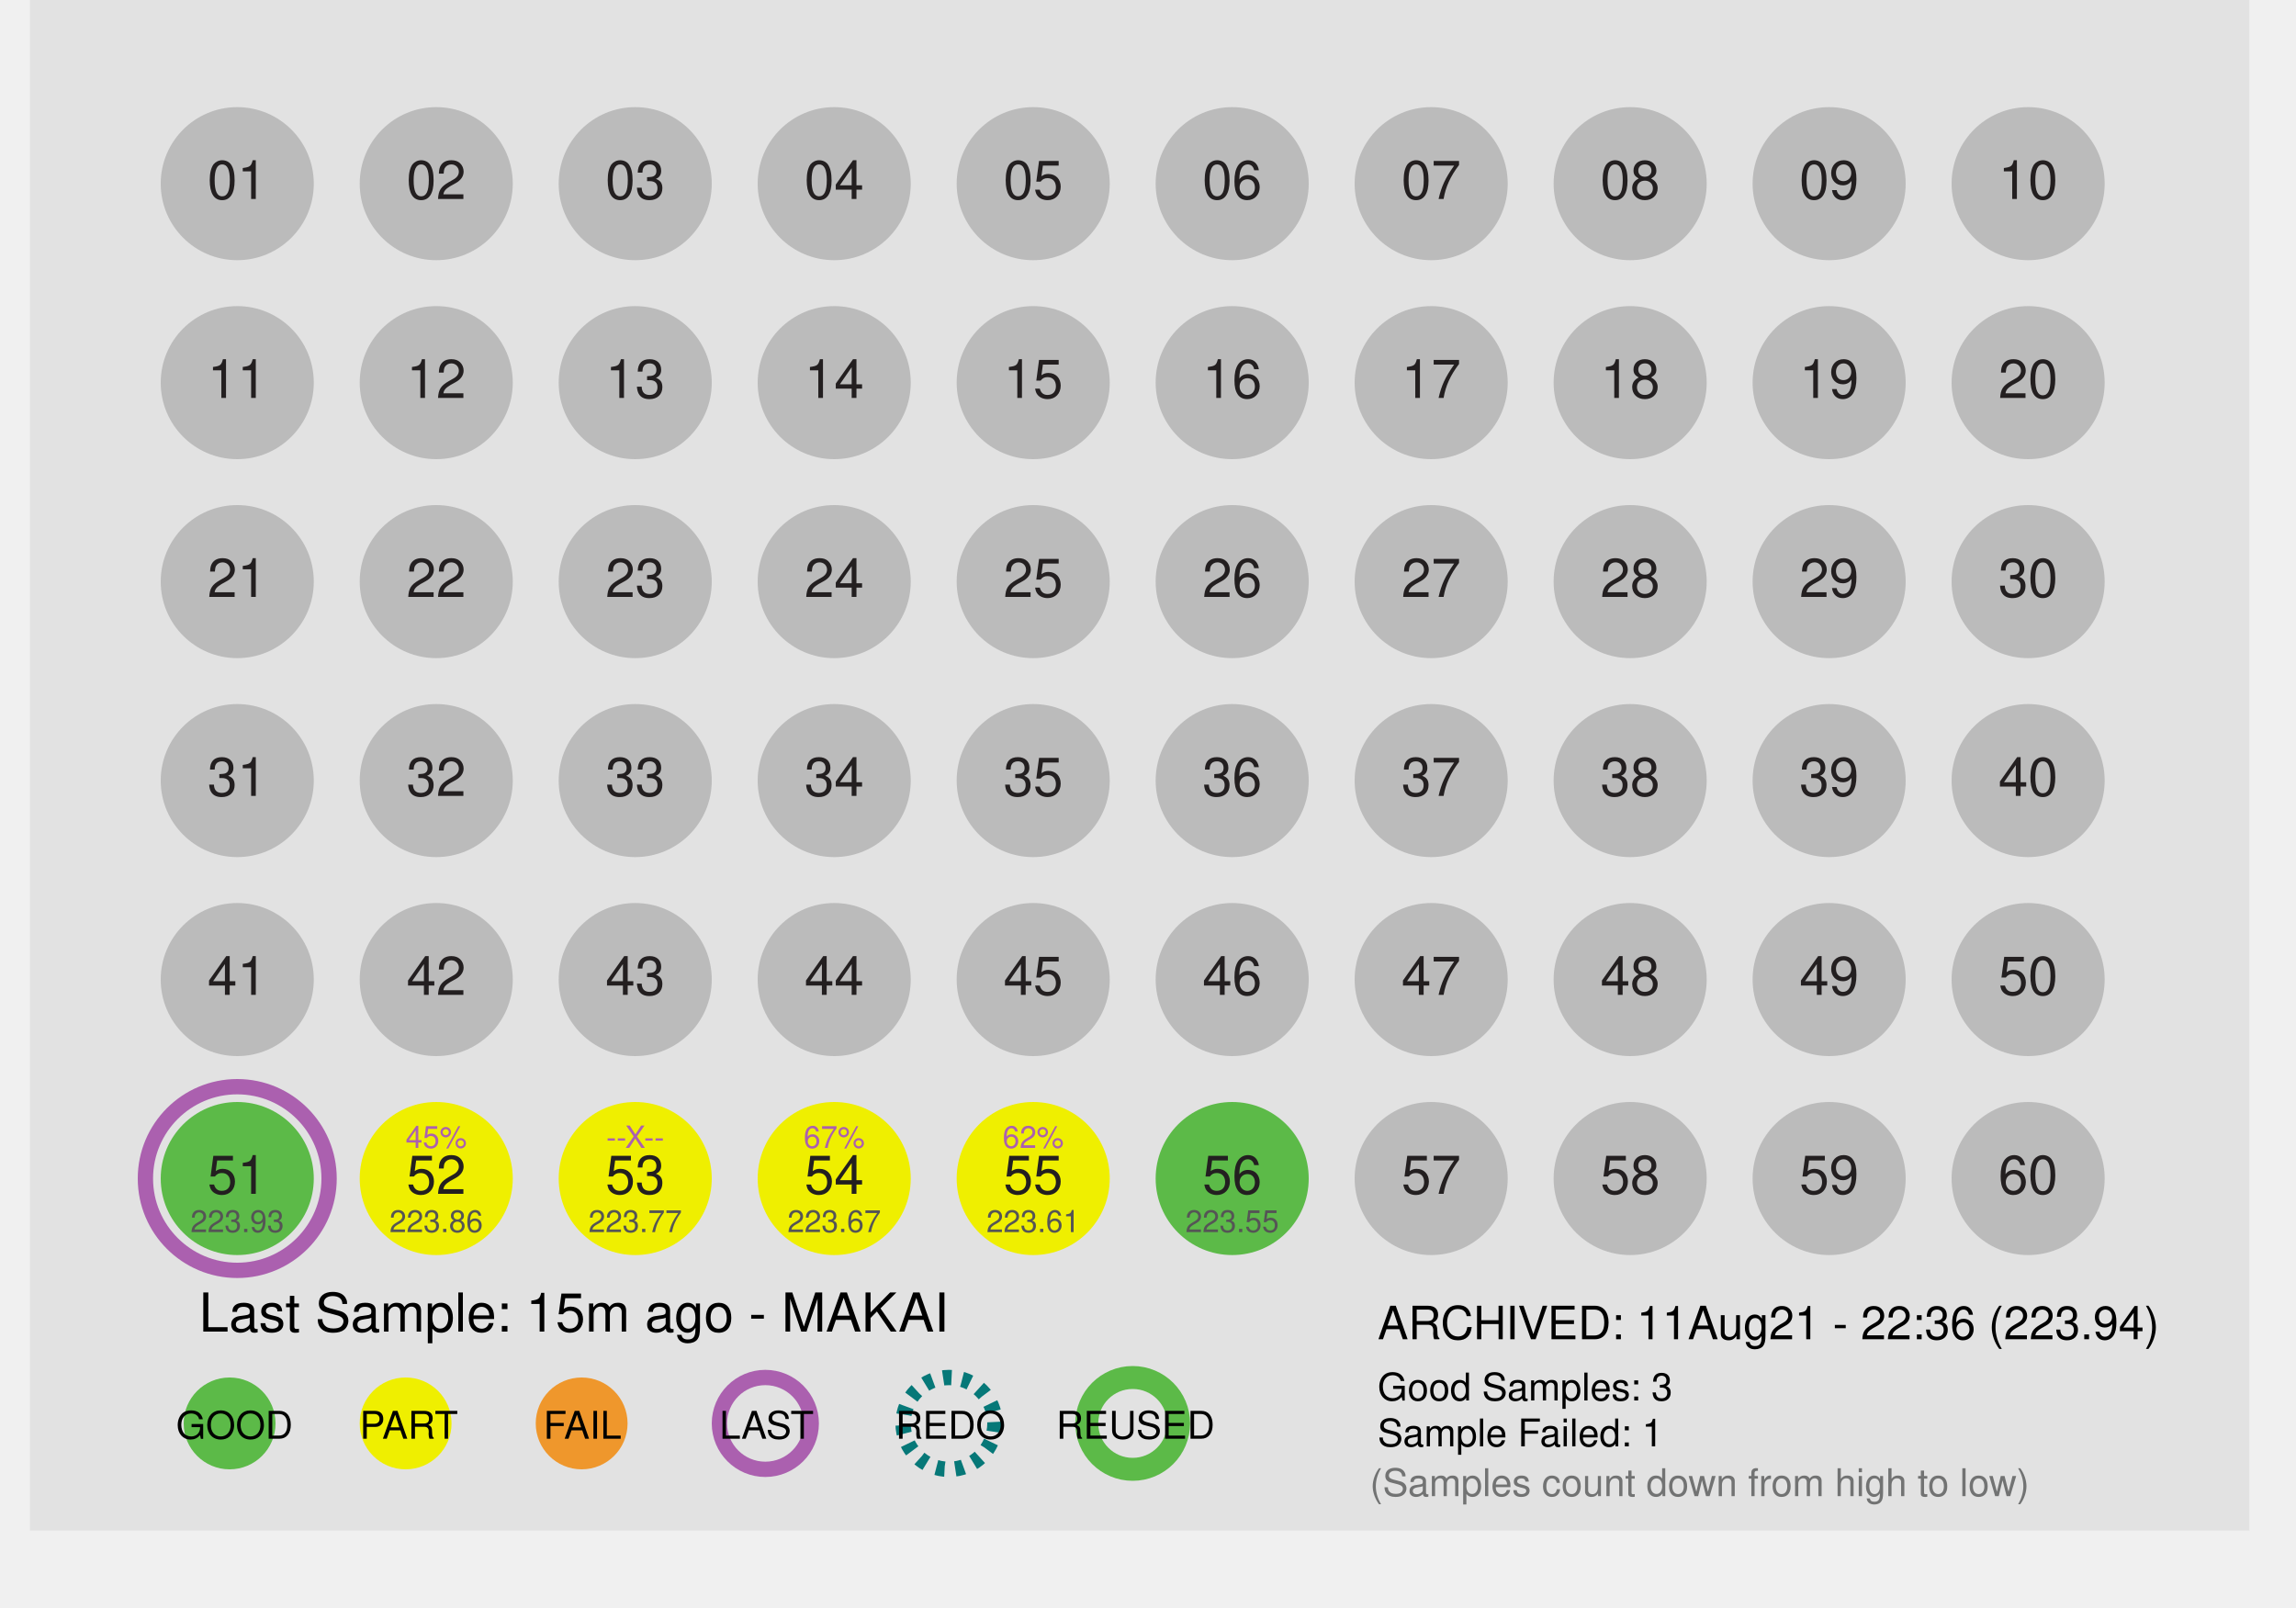
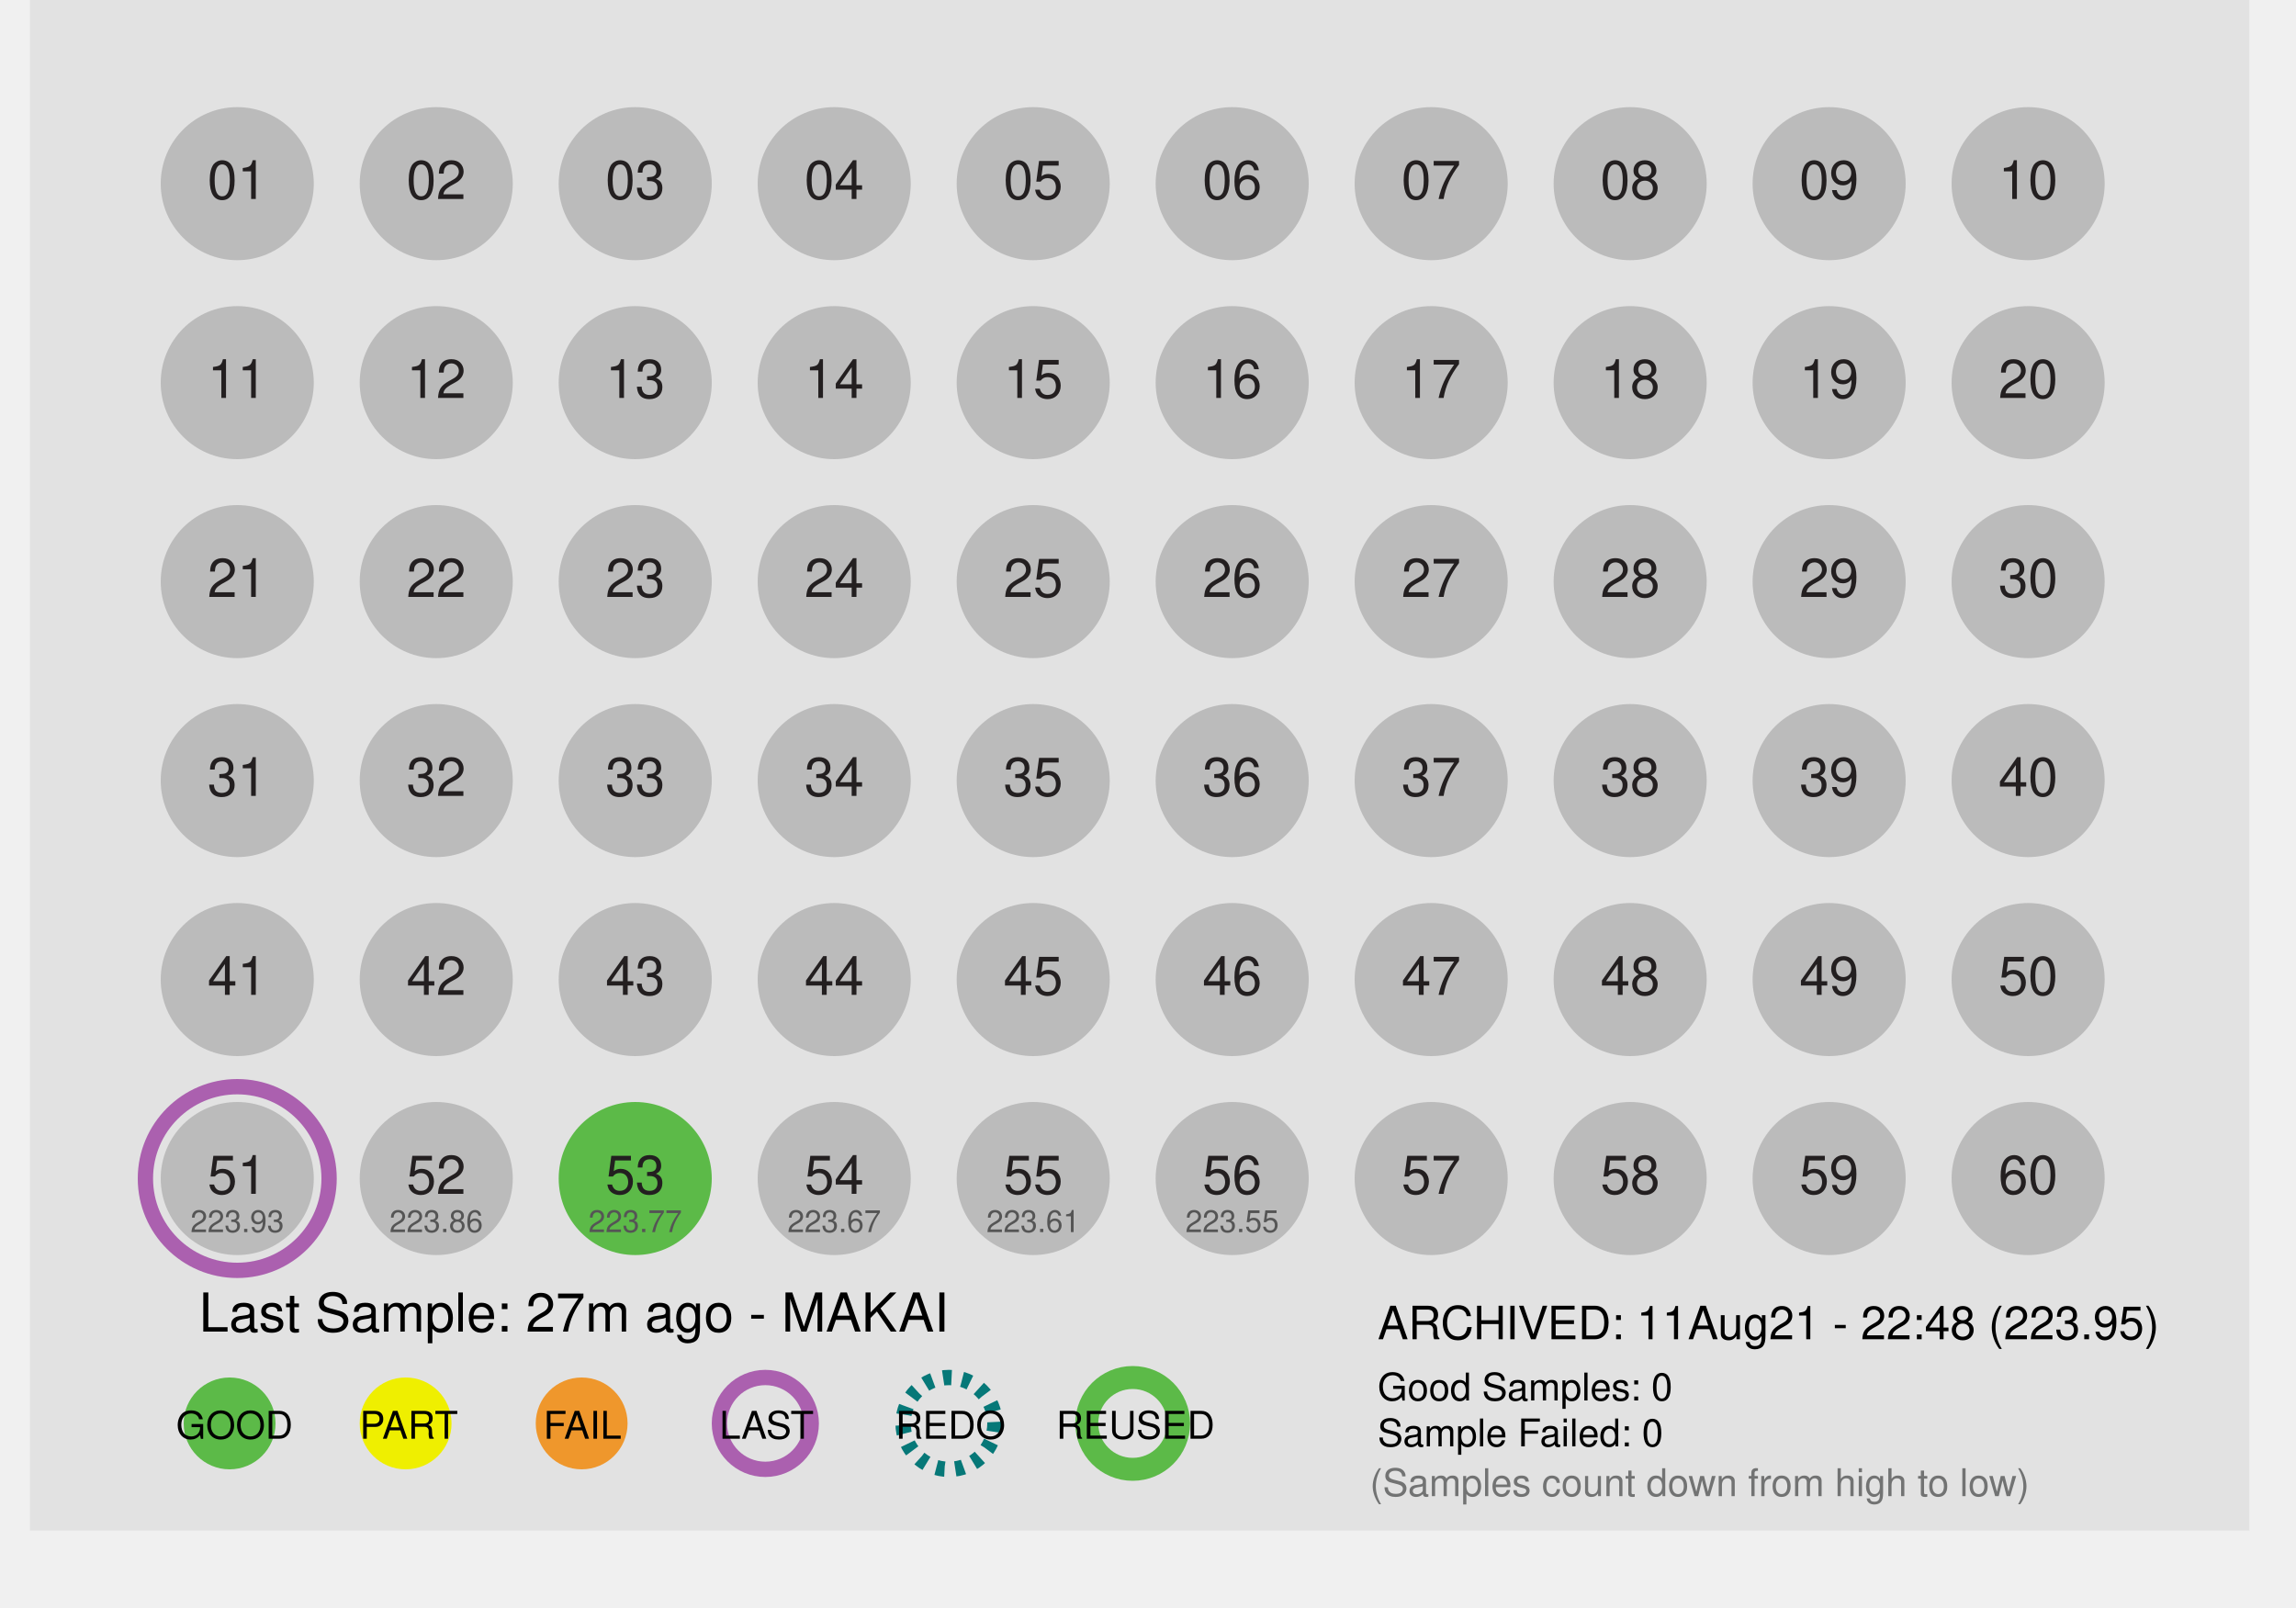
<svg xmlns="http://www.w3.org/2000/svg" id="Layer_1" data-name="Layer 1" x="0px" y="0px" viewBox="0 0 300 210" xml:space="preserve">
  <defs>
    <style>
 .st1 { fill: #dcddde; }
 .st2, .st3 { fill: #fff; }
 .st2 { stroke: #9b509f; }
 .st10, .st2, .st3 { stroke-miterlimit: 10; }
 .st10, .st2 { stroke-width: 2px; }
 .st3 { stroke: #231f20; }
 .st4 { fill: #ef972c; }
 .st5 { fill: #727373; }
 .st6 { fill: #5cba48; }
 .st7, .st8, .st9 { font-size: 7px; }
 .st7, .st8 { fill: #231f20; }
 .te5, .st7, .st9 { font-family: Helvetica; }
 .st8 { font-family: Helvetica-Bold, Helvetica; font-weight: 700; }
 .st9 { fill: #919396; }
 .st10 { fill: none; stroke: #fff; }

 .fill_gray { fill: #bbbbbb; }
 .fill_white { fill: #fff; }
 .stroke_purple { stroke: #ab60af; fill:none; stroke-width: 2px; }
 .stroke_black  { stroke: #000; fill:none; stroke-width: 2px; }
 .stroke_blue  { stroke: #067878; fill:none; stroke-width: 2px; stroke-dasharray:1.1 1.4;}
 .stroke_green  { stroke: #5cba48; fill:none; stroke-width: 3px;}
 .stroke_dash  { stroke-dasharray:1.1 1.4;}
 .stroke_2px { stroke-width: 2px; }
 .stroke_white { fill: none; stroke: #fff; }
 .stroke_none {stroke: none; fill:none};
 .stroke_darkGray { stroke: #231f20; fill: none; stroke-width: 2px;}
 .fill_orange { fill: #ef972c; }
 .fill_yellow { fill: #efef00; }
 .fill_lightgray { fill: #e2e2e2; }
 .thick_orange     { stroke-width:4px; fill:none; stroke: #ef972c; }
 .thick_yellow     { stroke-width:4px; fill:none; stroke: #f7ca0b; }
 .thick_gray       { stroke-width:4px; fill:none; stroke: #bbbbbb; }
 .thick_green      { stroke-width:4px; fill:none; stroke: #5cba48; }
 .fill_green { fill: #5cba48; }
 .font_size4 { font-size: 4px; }
 .font_size5 { font-size: 5px; }
 .font_size6 { font-size: 6px; }
 .font_size7 { font-size: 7px; }
 .font_size9 { font-size: 9px; }
 .fill_red {fill: #e24466; }
 .fill_purple {fill:#ab60af;}
 .fill_darkgray { fill: #555555; }
 .font_helv { font-family: Helvetica; }
 .font_helvBold { font-family: Helvetica-Bold, Helvetica; font-weight: 700; }
 .fill_lightergray { fill: #919396; }
    </style>
  </defs>
  <rect class="fill_lightgray" x="3.91" width="290" height="200" />
  <circle desc="c_big_01" class="stroke_none" cx="31" cy="24" r="12" />
  <circle desc="c_big_02" class="stroke_none" cx="57" cy="24" r="12" />
  <circle desc="c_big_03" class="stroke_none" cx="83" cy="24" r="12" />
  <circle desc="c_big_04" class="stroke_none" cx="109" cy="24" r="12" />
  <circle desc="c_big_05" class="stroke_none" cx="135" cy="24" r="12" />
  <circle desc="c_big_06" class="stroke_none" cx="161" cy="24" r="12" />
  <circle desc="c_big_07" class="stroke_none" cx="187" cy="24" r="12" />
  <circle desc="c_big_08" class="stroke_none" cx="213" cy="24" r="12" />
  <circle desc="c_big_09" class="stroke_none" cx="239" cy="24" r="12" />
  <circle desc="c_big_10" class="stroke_none" cx="265" cy="24" r="12" />
  <circle desc="c_big_11" class="stroke_none" cx="31" cy="50" r="12" />
  <circle desc="c_big_12" class="stroke_none" cx="57" cy="50" r="12" />
  <circle desc="c_big_13" class="stroke_none" cx="83" cy="50" r="12" />
  <circle desc="c_big_14" class="stroke_none" cx="109" cy="50" r="12" />
  <circle desc="c_big_15" class="stroke_none" cx="135" cy="50" r="12" />
  <circle desc="c_big_16" class="stroke_none" cx="161" cy="50" r="12" />
  <circle desc="c_big_17" class="stroke_none" cx="187" cy="50" r="12" />
  <circle desc="c_big_18" class="stroke_none" cx="213" cy="50" r="12" />
  <circle desc="c_big_19" class="stroke_none" cx="239" cy="50" r="12" />
  <circle desc="c_big_20" class="stroke_none" cx="265" cy="50" r="12" />
  <circle desc="c_big_21" class="stroke_none" cx="31" cy="76" r="12" />
  <circle desc="c_big_22" class="stroke_none" cx="57" cy="76" r="12" />
  <circle desc="c_big_23" class="stroke_none" cx="83" cy="76" r="12" />
  <circle desc="c_big_24" class="stroke_none" cx="109" cy="76" r="12" />
  <circle desc="c_big_25" class="stroke_none" cx="135" cy="76" r="12" />
  <circle desc="c_big_26" class="stroke_none" cx="161" cy="76" r="12" />
  <circle desc="c_big_27" class="stroke_none" cx="187" cy="76" r="12" />
  <circle desc="c_big_28" class="stroke_none" cx="213" cy="76" r="12" />
  <circle desc="c_big_29" class="stroke_none" cx="239" cy="76" r="12" />
  <circle desc="c_big_30" class="stroke_none" cx="265" cy="76" r="12" />
  <circle desc="c_big_31" class="stroke_none" cx="31" cy="102" r="12" />
  <circle desc="c_big_32" class="stroke_none" cx="57" cy="102" r="12" />
  <circle desc="c_big_33" class="stroke_none" cx="83" cy="102" r="12" />
  <circle desc="c_big_34" class="stroke_none" cx="109" cy="102" r="12" />
  <circle desc="c_big_35" class="stroke_none" cx="135" cy="102" r="12" />
  <circle desc="c_big_36" class="stroke_none" cx="161" cy="102" r="12" />
  <circle desc="c_big_37" class="stroke_none" cx="187" cy="102" r="12" />
  <circle desc="c_big_38" class="stroke_none" cx="213" cy="102" r="12" />
  <circle desc="c_big_39" class="stroke_none" cx="239" cy="102" r="12" />
  <circle desc="c_big_40" class="stroke_none" cx="265" cy="102" r="12" />
  <circle desc="c_big_41" class="stroke_none" cx="31" cy="128" r="12" />
  <circle desc="c_big_42" class="stroke_none" cx="57" cy="128" r="12" />
  <circle desc="c_big_43" class="stroke_none" cx="83" cy="128" r="12" />
  <circle desc="c_big_44" class="stroke_none" cx="109" cy="128" r="12" />
  <circle desc="c_big_45" class="stroke_none" cx="135" cy="128" r="12" />
  <circle desc="c_big_46" class="stroke_none" cx="161" cy="128" r="12" />
  <circle desc="c_big_47" class="stroke_none" cx="187" cy="128" r="12" />
  <circle desc="c_big_48" class="stroke_none" cx="213" cy="128" r="12" />
  <circle desc="c_big_49" class="stroke_none" cx="239" cy="128" r="12" />
  <circle desc="c_big_50" class="stroke_none" cx="265" cy="128" r="12" />
  <circle desc="c_big_51" class="stroke_purple" cx="31" cy="154" r="12" />
  <circle desc="c_big_52" class="stroke_none" cx="57" cy="154" r="12" />
  <circle desc="c_big_53" class="stroke_none" cx="83" cy="154" r="12" />
  <circle desc="c_big_54" class="stroke_none" cx="109" cy="154" r="12" />
  <circle desc="c_big_55" class="stroke_none" cx="135" cy="154" r="12" />
  <circle desc="c_big_56" class="stroke_none" cx="161" cy="154" r="12" />
  <circle desc="c_big_57" class="stroke_none" cx="187" cy="154" r="12" />
  <circle desc="c_big_58" class="stroke_none" cx="213" cy="154" r="12" />
  <circle desc="c_big_59" class="stroke_none" cx="239" cy="154" r="12" />
  <circle desc="c_big_60" class="stroke_none" cx="265" cy="154" r="12" />
  <circle desc="c_small_01" class="fill_gray" cx="31" cy="24" r="10" />
  <circle desc="c_small_02" class="fill_gray" cx="57" cy="24" r="10" />
  <circle desc="c_small_03" class="fill_gray" cx="83" cy="24" r="10" />
  <circle desc="c_small_04" class="fill_gray" cx="109" cy="24" r="10" />
  <circle desc="c_small_05" class="fill_gray" cx="135" cy="24" r="10" />
  <circle desc="c_small_06" class="fill_gray" cx="161" cy="24" r="10" />
  <circle desc="c_small_07" class="fill_gray" cx="187" cy="24" r="10" />
  <circle desc="c_small_08" class="fill_gray" cx="213" cy="24" r="10" />
  <circle desc="c_small_09" class="fill_gray" cx="239" cy="24" r="10" />
  <circle desc="c_small_10" class="fill_gray" cx="265" cy="24" r="10" />
  <circle desc="c_small_11" class="fill_gray" cx="31" cy="50" r="10" />
  <circle desc="c_small_12" class="fill_gray" cx="57" cy="50" r="10" />
  <circle desc="c_small_13" class="fill_gray" cx="83" cy="50" r="10" />
  <circle desc="c_small_14" class="fill_gray" cx="109" cy="50" r="10" />
  <circle desc="c_small_15" class="fill_gray" cx="135" cy="50" r="10" />
  <circle desc="c_small_16" class="fill_gray" cx="161" cy="50" r="10" />
  <circle desc="c_small_17" class="fill_gray" cx="187" cy="50" r="10" />
  <circle desc="c_small_18" class="fill_gray" cx="213" cy="50" r="10" />
  <circle desc="c_small_19" class="fill_gray" cx="239" cy="50" r="10" />
  <circle desc="c_small_20" class="fill_gray" cx="265" cy="50" r="10" />
  <circle desc="c_small_21" class="fill_gray" cx="31" cy="76" r="10" />
  <circle desc="c_small_22" class="fill_gray" cx="57" cy="76" r="10" />
  <circle desc="c_small_23" class="fill_gray" cx="83" cy="76" r="10" />
  <circle desc="c_small_24" class="fill_gray" cx="109" cy="76" r="10" />
  <circle desc="c_small_25" class="fill_gray" cx="135" cy="76" r="10" />
  <circle desc="c_small_26" class="fill_gray" cx="161" cy="76" r="10" />
  <circle desc="c_small_27" class="fill_gray" cx="187" cy="76" r="10" />
  <circle desc="c_small_28" class="fill_gray" cx="213" cy="76" r="10" />
  <circle desc="c_small_29" class="fill_gray" cx="239" cy="76" r="10" />
  <circle desc="c_small_30" class="fill_gray" cx="265" cy="76" r="10" />
  <circle desc="c_small_31" class="fill_gray" cx="31" cy="102" r="10" />
  <circle desc="c_small_32" class="fill_gray" cx="57" cy="102" r="10" />
  <circle desc="c_small_33" class="fill_gray" cx="83" cy="102" r="10" />
  <circle desc="c_small_34" class="fill_gray" cx="109" cy="102" r="10" />
  <circle desc="c_small_35" class="fill_gray" cx="135" cy="102" r="10" />
  <circle desc="c_small_36" class="fill_gray" cx="161" cy="102" r="10" />
  <circle desc="c_small_37" class="fill_gray" cx="187" cy="102" r="10" />
  <circle desc="c_small_38" class="fill_gray" cx="213" cy="102" r="10" />
  <circle desc="c_small_39" class="fill_gray" cx="239" cy="102" r="10" />
  <circle desc="c_small_40" class="fill_gray" cx="265" cy="102" r="10" />
  <circle desc="c_small_41" class="fill_gray" cx="31" cy="128" r="10" />
  <circle desc="c_small_42" class="fill_gray" cx="57" cy="128" r="10" />
  <circle desc="c_small_43" class="fill_gray" cx="83" cy="128" r="10" />
  <circle desc="c_small_44" class="fill_gray" cx="109" cy="128" r="10" />
  <circle desc="c_small_45" class="fill_gray" cx="135" cy="128" r="10" />
  <circle desc="c_small_46" class="fill_gray" cx="161" cy="128" r="10" />
  <circle desc="c_small_47" class="fill_gray" cx="187" cy="128" r="10" />
  <circle desc="c_small_48" class="fill_gray" cx="213" cy="128" r="10" />
  <circle desc="c_small_49" class="fill_gray" cx="239" cy="128" r="10" />
  <circle desc="c_small_50" class="fill_gray" cx="265" cy="128" r="10" />
-   <circle desc="c_small_51" class="fill_green" cx="31" cy="154" r="10" />
-   <circle desc="c_small_52" class="fill_yellow" cx="57" cy="154" r="10" />
-   <circle desc="c_small_53" class="fill_yellow" cx="83" cy="154" r="10" />
-   <circle desc="c_small_54" class="fill_yellow" cx="109" cy="154" r="10" />
-   <circle desc="c_small_55" class="fill_yellow" cx="135" cy="154" r="10" />
-   <circle desc="c_small_56" class="fill_green" cx="161" cy="154" r="10" />
+   <circle desc="c_small_51" class="fill_gray" cx="31" cy="154" r="10" />
+   <circle desc="c_small_52" class="fill_gray" cx="57" cy="154" r="10" />
+   <circle desc="c_small_53" class="fill_green" cx="83" cy="154" r="10" />
+   <circle desc="c_small_54" class="fill_gray" cx="109" cy="154" r="10" />
+   <circle desc="c_small_55" class="fill_gray" cx="135" cy="154" r="10" />
+   <circle desc="c_small_56" class="fill_gray" cx="161" cy="154" r="10" />
  <circle desc="c_small_57" class="fill_gray" cx="187" cy="154" r="10" />
  <circle desc="c_small_58" class="fill_gray" cx="213" cy="154" r="10" />
  <circle desc="c_small_59" class="fill_gray" cx="239" cy="154" r="10" />
  <circle desc="c_small_60" class="fill_gray" cx="265" cy="154" r="10" />
  <text desc="t_label_01" class="st7" text-anchor="middle" transform="translate(31 26)">01</text>
  <text desc="t_label_02" class="st7" text-anchor="middle" transform="translate(57 26)">02</text>
  <text desc="t_label_03" class="st7" text-anchor="middle" transform="translate(83 26)">03</text>
  <text desc="t_label_04" class="st7" text-anchor="middle" transform="translate(109 26)">04</text>
  <text desc="t_label_05" class="st7" text-anchor="middle" transform="translate(135 26)">05</text>
  <text desc="t_label_06" class="st7" text-anchor="middle" transform="translate(161 26)">06</text>
  <text desc="t_label_07" class="st7" text-anchor="middle" transform="translate(187 26)">07</text>
  <text desc="t_label_08" class="st7" text-anchor="middle" transform="translate(213 26)">08</text>
  <text desc="t_label_09" class="st7" text-anchor="middle" transform="translate(239 26)">09</text>
  <text desc="t_label_10" class="st7" text-anchor="middle" transform="translate(265 26)">10</text>
  <text desc="t_label_11" class="st7" text-anchor="middle" transform="translate(31 52)">11</text>
  <text desc="t_label_12" class="st7" text-anchor="middle" transform="translate(57 52)">12</text>
  <text desc="t_label_13" class="st7" text-anchor="middle" transform="translate(83 52)">13</text>
  <text desc="t_label_14" class="st7" text-anchor="middle" transform="translate(109 52)">14</text>
  <text desc="t_label_15" class="st7" text-anchor="middle" transform="translate(135 52)">15</text>
  <text desc="t_label_16" class="st7" text-anchor="middle" transform="translate(161 52)">16</text>
  <text desc="t_label_17" class="st7" text-anchor="middle" transform="translate(187 52)">17</text>
  <text desc="t_label_18" class="st7" text-anchor="middle" transform="translate(213 52)">18</text>
  <text desc="t_label_19" class="st7" text-anchor="middle" transform="translate(239 52)">19</text>
  <text desc="t_label_20" class="st7" text-anchor="middle" transform="translate(265 52)">20</text>
  <text desc="t_label_21" class="st7" text-anchor="middle" transform="translate(31 78)">21</text>
  <text desc="t_label_22" class="st7" text-anchor="middle" transform="translate(57 78)">22</text>
  <text desc="t_label_23" class="st7" text-anchor="middle" transform="translate(83 78)">23</text>
  <text desc="t_label_24" class="st7" text-anchor="middle" transform="translate(109 78)">24</text>
  <text desc="t_label_25" class="st7" text-anchor="middle" transform="translate(135 78)">25</text>
  <text desc="t_label_26" class="st7" text-anchor="middle" transform="translate(161 78)">26</text>
  <text desc="t_label_27" class="st7" text-anchor="middle" transform="translate(187 78)">27</text>
  <text desc="t_label_28" class="st7" text-anchor="middle" transform="translate(213 78)">28</text>
  <text desc="t_label_29" class="st7" text-anchor="middle" transform="translate(239 78)">29</text>
  <text desc="t_label_30" class="st7" text-anchor="middle" transform="translate(265 78)">30</text>
  <text desc="t_label_31" class="st7" text-anchor="middle" transform="translate(31 104)">31</text>
  <text desc="t_label_32" class="st7" text-anchor="middle" transform="translate(57 104)">32</text>
  <text desc="t_label_33" class="st7" text-anchor="middle" transform="translate(83 104)">33</text>
  <text desc="t_label_34" class="st7" text-anchor="middle" transform="translate(109 104)">34</text>
  <text desc="t_label_35" class="st7" text-anchor="middle" transform="translate(135 104)">35</text>
  <text desc="t_label_36" class="st7" text-anchor="middle" transform="translate(161 104)">36</text>
  <text desc="t_label_37" class="st7" text-anchor="middle" transform="translate(187 104)">37</text>
  <text desc="t_label_38" class="st7" text-anchor="middle" transform="translate(213 104)">38</text>
  <text desc="t_label_39" class="st7" text-anchor="middle" transform="translate(239 104)">39</text>
  <text desc="t_label_40" class="st7" text-anchor="middle" transform="translate(265 104)">40</text>
  <text desc="t_label_41" class="st7" text-anchor="middle" transform="translate(31 130)">41</text>
  <text desc="t_label_42" class="st7" text-anchor="middle" transform="translate(57 130)">42</text>
  <text desc="t_label_43" class="st7" text-anchor="middle" transform="translate(83 130)">43</text>
  <text desc="t_label_44" class="st7" text-anchor="middle" transform="translate(109 130)">44</text>
  <text desc="t_label_45" class="st7" text-anchor="middle" transform="translate(135 130)">45</text>
  <text desc="t_label_46" class="st7" text-anchor="middle" transform="translate(161 130)">46</text>
  <text desc="t_label_47" class="st7" text-anchor="middle" transform="translate(187 130)">47</text>
  <text desc="t_label_48" class="st7" text-anchor="middle" transform="translate(213 130)">48</text>
  <text desc="t_label_49" class="st7" text-anchor="middle" transform="translate(239 130)">49</text>
  <text desc="t_label_50" class="st7" text-anchor="middle" transform="translate(265 130)">50</text>
  <text desc="t_label_51" class="st7" text-anchor="middle" transform="translate(31 156)">51</text>
  <text desc="t_label_52" class="st7" text-anchor="middle" transform="translate(57 156)">52</text>
  <text desc="t_label_53" class="st7" text-anchor="middle" transform="translate(83 156)">53</text>
  <text desc="t_label_54" class="st7" text-anchor="middle" transform="translate(109 156)">54</text>
  <text desc="t_label_55" class="st7" text-anchor="middle" transform="translate(135 156)">55</text>
  <text desc="t_label_56" class="st7" text-anchor="middle" transform="translate(161 156)">56</text>
  <text desc="t_label_57" class="st7" text-anchor="middle" transform="translate(187 156)">57</text>
  <text desc="t_label_58" class="st7" text-anchor="middle" transform="translate(213 156)">58</text>
  <text desc="t_label_59" class="st7" text-anchor="middle" transform="translate(239 156)">59</text>
  <text desc="t_label_60" class="st7" text-anchor="middle" transform="translate(265 156)">60</text>
  <text desc="pct_label_01" text-anchor="middle" class="te5 font_size4 fill_purple" transform="translate(31 20)" />
  <text desc="pct_label_02" text-anchor="middle" class="te5 font_size4 fill_purple" transform="translate(57 20)" />
  <text desc="pct_label_03" text-anchor="middle" class="te5 font_size4 fill_purple" transform="translate(83 20)" />
  <text desc="pct_label_04" text-anchor="middle" class="te5 font_size4 fill_purple" transform="translate(109 20)" />
  <text desc="pct_label_05" text-anchor="middle" class="te5 font_size4 fill_purple" transform="translate(135 20)" />
  <text desc="pct_label_06" text-anchor="middle" class="te5 font_size4 fill_purple" transform="translate(161 20)" />
  <text desc="pct_label_07" text-anchor="middle" class="te5 font_size4 fill_purple" transform="translate(187 20)" />
  <text desc="pct_label_08" text-anchor="middle" class="te5 font_size4 fill_purple" transform="translate(213 20)" />
  <text desc="pct_label_09" text-anchor="middle" class="te5 font_size4 fill_purple" transform="translate(239 20)" />
  <text desc="pct_label_10" text-anchor="middle" class="te5 font_size4 fill_purple" transform="translate(265 20)" />
  <text desc="pct_label_11" text-anchor="middle" class="te5 font_size4 fill_purple" transform="translate(31 46)" />
  <text desc="pct_label_12" text-anchor="middle" class="te5 font_size4 fill_purple" transform="translate(57 46)" />
  <text desc="pct_label_13" text-anchor="middle" class="te5 font_size4 fill_purple" transform="translate(83 46)" />
  <text desc="pct_label_14" text-anchor="middle" class="te5 font_size4 fill_purple" transform="translate(109 46)" />
  <text desc="pct_label_15" text-anchor="middle" class="te5 font_size4 fill_purple" transform="translate(135 46)" />
  <text desc="pct_label_16" text-anchor="middle" class="te5 font_size4 fill_purple" transform="translate(161 46)" />
  <text desc="pct_label_17" text-anchor="middle" class="te5 font_size4 fill_purple" transform="translate(187 46)" />
  <text desc="pct_label_18" text-anchor="middle" class="te5 font_size4 fill_purple" transform="translate(213 46)" />
  <text desc="pct_label_19" text-anchor="middle" class="te5 font_size4 fill_purple" transform="translate(239 46)" />
  <text desc="pct_label_20" text-anchor="middle" class="te5 font_size4 fill_purple" transform="translate(265 46)" />
  <text desc="pct_label_21" text-anchor="middle" class="te5 font_size4 fill_purple" transform="translate(31 72)" />
  <text desc="pct_label_22" text-anchor="middle" class="te5 font_size4 fill_purple" transform="translate(57 72)" />
  <text desc="pct_label_23" text-anchor="middle" class="te5 font_size4 fill_purple" transform="translate(83 72)" />
  <text desc="pct_label_24" text-anchor="middle" class="te5 font_size4 fill_purple" transform="translate(109 72)" />
  <text desc="pct_label_25" text-anchor="middle" class="te5 font_size4 fill_purple" transform="translate(135 72)" />
  <text desc="pct_label_26" text-anchor="middle" class="te5 font_size4 fill_purple" transform="translate(161 72)" />
  <text desc="pct_label_27" text-anchor="middle" class="te5 font_size4 fill_purple" transform="translate(187 72)" />
  <text desc="pct_label_28" text-anchor="middle" class="te5 font_size4 fill_purple" transform="translate(213 72)" />
  <text desc="pct_label_29" text-anchor="middle" class="te5 font_size4 fill_purple" transform="translate(239 72)" />
  <text desc="pct_label_30" text-anchor="middle" class="te5 font_size4 fill_purple" transform="translate(265 72)" />
  <text desc="pct_label_31" text-anchor="middle" class="te5 font_size4 fill_purple" transform="translate(31 98)" />
  <text desc="pct_label_32" text-anchor="middle" class="te5 font_size4 fill_purple" transform="translate(57 98)" />
  <text desc="pct_label_33" text-anchor="middle" class="te5 font_size4 fill_purple" transform="translate(83 98)" />
  <text desc="pct_label_34" text-anchor="middle" class="te5 font_size4 fill_purple" transform="translate(109 98)" />
  <text desc="pct_label_35" text-anchor="middle" class="te5 font_size4 fill_purple" transform="translate(135 98)" />
  <text desc="pct_label_36" text-anchor="middle" class="te5 font_size4 fill_purple" transform="translate(161 98)" />
  <text desc="pct_label_37" text-anchor="middle" class="te5 font_size4 fill_purple" transform="translate(187 98)" />
  <text desc="pct_label_38" text-anchor="middle" class="te5 font_size4 fill_purple" transform="translate(213 98)" />
  <text desc="pct_label_39" text-anchor="middle" class="te5 font_size4 fill_purple" transform="translate(239 98)" />
  <text desc="pct_label_40" text-anchor="middle" class="te5 font_size4 fill_purple" transform="translate(265 98)" />
  <text desc="pct_label_41" text-anchor="middle" class="te5 font_size4 fill_purple" transform="translate(31 124)" />
  <text desc="pct_label_42" text-anchor="middle" class="te5 font_size4 fill_purple" transform="translate(57 124)" />
  <text desc="pct_label_43" text-anchor="middle" class="te5 font_size4 fill_purple" transform="translate(83 124)" />
  <text desc="pct_label_44" text-anchor="middle" class="te5 font_size4 fill_purple" transform="translate(109 124)" />
  <text desc="pct_label_45" text-anchor="middle" class="te5 font_size4 fill_purple" transform="translate(135 124)" />
  <text desc="pct_label_46" text-anchor="middle" class="te5 font_size4 fill_purple" transform="translate(161 124)" />
  <text desc="pct_label_47" text-anchor="middle" class="te5 font_size4 fill_purple" transform="translate(187 124)" />
  <text desc="pct_label_48" text-anchor="middle" class="te5 font_size4 fill_purple" transform="translate(213 124)" />
  <text desc="pct_label_49" text-anchor="middle" class="te5 font_size4 fill_purple" transform="translate(239 124)" />
  <text desc="pct_label_50" text-anchor="middle" class="te5 font_size4 fill_purple" transform="translate(265 124)" />
  <text desc="pct_label_51" text-anchor="middle" class="te5 font_size4 fill_purple" transform="translate(31 150)" />
-   <text desc="pct_label_52" text-anchor="middle" class="te5 font_size4 fill_purple" transform="translate(57 150)">45%</text>
-   <text desc="pct_label_53" text-anchor="middle" class="te5 font_size4 fill_purple" transform="translate(83 150)">--X--</text>
-   <text desc="pct_label_54" text-anchor="middle" class="te5 font_size4 fill_purple" transform="translate(109 150)">67%</text>
-   <text desc="pct_label_55" text-anchor="middle" class="te5 font_size4 fill_purple" transform="translate(135 150)">62%</text>
+   <text desc="pct_label_52" text-anchor="middle" class="te5 font_size4 fill_purple" transform="translate(57 150)" />
+   <text desc="pct_label_53" text-anchor="middle" class="te5 font_size4 fill_purple" transform="translate(83 150)" />
+   <text desc="pct_label_54" text-anchor="middle" class="te5 font_size4 fill_purple" transform="translate(109 150)" />
+   <text desc="pct_label_55" text-anchor="middle" class="te5 font_size4 fill_purple" transform="translate(135 150)" />
  <text desc="pct_label_56" text-anchor="middle" class="te5 font_size4 fill_purple" transform="translate(161 150)" />
  <text desc="pct_label_57" text-anchor="middle" class="te5 font_size4 fill_purple" transform="translate(187 150)" />
  <text desc="pct_label_58" text-anchor="middle" class="te5 font_size4 fill_purple" transform="translate(213 150)" />
  <text desc="pct_label_59" text-anchor="middle" class="te5 font_size4 fill_purple" transform="translate(239 150)" />
  <text desc="pct_label_60" text-anchor="middle" class="te5 font_size4 fill_purple" transform="translate(265 150)" />
  <text desc="time_label_01" text-anchor="middle" class="te5 font_size4 fill_darkgray" transform="translate(31 31)" />
  <text desc="time_label_02" text-anchor="middle" class="te5 font_size4 fill_darkgray" transform="translate(57 31)" />
  <text desc="time_label_03" text-anchor="middle" class="te5 font_size4 fill_darkgray" transform="translate(83 31)" />
  <text desc="time_label_04" text-anchor="middle" class="te5 font_size4 fill_darkgray" transform="translate(109 31)" />
  <text desc="time_label_05" text-anchor="middle" class="te5 font_size4 fill_darkgray" transform="translate(135 31)" />
  <text desc="time_label_06" text-anchor="middle" class="te5 font_size4 fill_darkgray" transform="translate(161 31)" />
  <text desc="time_label_07" text-anchor="middle" class="te5 font_size4 fill_darkgray" transform="translate(187 31)" />
  <text desc="time_label_08" text-anchor="middle" class="te5 font_size4 fill_darkgray" transform="translate(213 31)" />
  <text desc="time_label_09" text-anchor="middle" class="te5 font_size4 fill_darkgray" transform="translate(239 31)" />
  <text desc="time_label_10" text-anchor="middle" class="te5 font_size4 fill_darkgray" transform="translate(265 31)" />
  <text desc="time_label_11" text-anchor="middle" class="te5 font_size4 fill_darkgray" transform="translate(31 57)" />
  <text desc="time_label_12" text-anchor="middle" class="te5 font_size4 fill_darkgray" transform="translate(57 57)" />
  <text desc="time_label_13" text-anchor="middle" class="te5 font_size4 fill_darkgray" transform="translate(83 57)" />
  <text desc="time_label_14" text-anchor="middle" class="te5 font_size4 fill_darkgray" transform="translate(109 57)" />
  <text desc="time_label_15" text-anchor="middle" class="te5 font_size4 fill_darkgray" transform="translate(135 57)" />
  <text desc="time_label_16" text-anchor="middle" class="te5 font_size4 fill_darkgray" transform="translate(161 57)" />
  <text desc="time_label_17" text-anchor="middle" class="te5 font_size4 fill_darkgray" transform="translate(187 57)" />
  <text desc="time_label_18" text-anchor="middle" class="te5 font_size4 fill_darkgray" transform="translate(213 57)" />
  <text desc="time_label_19" text-anchor="middle" class="te5 font_size4 fill_darkgray" transform="translate(239 57)" />
  <text desc="time_label_20" text-anchor="middle" class="te5 font_size4 fill_darkgray" transform="translate(265 57)" />
  <text desc="time_label_21" text-anchor="middle" class="te5 font_size4 fill_darkgray" transform="translate(31 83)" />
  <text desc="time_label_22" text-anchor="middle" class="te5 font_size4 fill_darkgray" transform="translate(57 83)" />
  <text desc="time_label_23" text-anchor="middle" class="te5 font_size4 fill_darkgray" transform="translate(83 83)" />
  <text desc="time_label_24" text-anchor="middle" class="te5 font_size4 fill_darkgray" transform="translate(109 83)" />
  <text desc="time_label_25" text-anchor="middle" class="te5 font_size4 fill_darkgray" transform="translate(135 83)" />
  <text desc="time_label_26" text-anchor="middle" class="te5 font_size4 fill_darkgray" transform="translate(161 83)" />
  <text desc="time_label_27" text-anchor="middle" class="te5 font_size4 fill_darkgray" transform="translate(187 83)" />
  <text desc="time_label_28" text-anchor="middle" class="te5 font_size4 fill_darkgray" transform="translate(213 83)" />
  <text desc="time_label_29" text-anchor="middle" class="te5 font_size4 fill_darkgray" transform="translate(239 83)" />
  <text desc="time_label_30" text-anchor="middle" class="te5 font_size4 fill_darkgray" transform="translate(265 83)" />
  <text desc="time_label_31" text-anchor="middle" class="te5 font_size4 fill_darkgray" transform="translate(31 109)" />
  <text desc="time_label_32" text-anchor="middle" class="te5 font_size4 fill_darkgray" transform="translate(57 109)" />
  <text desc="time_label_33" text-anchor="middle" class="te5 font_size4 fill_darkgray" transform="translate(83 109)" />
  <text desc="time_label_34" text-anchor="middle" class="te5 font_size4 fill_darkgray" transform="translate(109 109)" />
  <text desc="time_label_35" text-anchor="middle" class="te5 font_size4 fill_darkgray" transform="translate(135 109)" />
  <text desc="time_label_36" text-anchor="middle" class="te5 font_size4 fill_darkgray" transform="translate(161 109)" />
  <text desc="time_label_37" text-anchor="middle" class="te5 font_size4 fill_darkgray" transform="translate(187 109)" />
  <text desc="time_label_38" text-anchor="middle" class="te5 font_size4 fill_darkgray" transform="translate(213 109)" />
  <text desc="time_label_39" text-anchor="middle" class="te5 font_size4 fill_darkgray" transform="translate(239 109)" />
  <text desc="time_label_40" text-anchor="middle" class="te5 font_size4 fill_darkgray" transform="translate(265 109)" />
  <text desc="time_label_41" text-anchor="middle" class="te5 font_size4 fill_darkgray" transform="translate(31 135)" />
  <text desc="time_label_42" text-anchor="middle" class="te5 font_size4 fill_darkgray" transform="translate(57 135)" />
  <text desc="time_label_43" text-anchor="middle" class="te5 font_size4 fill_darkgray" transform="translate(83 135)" />
  <text desc="time_label_44" text-anchor="middle" class="te5 font_size4 fill_darkgray" transform="translate(109 135)" />
  <text desc="time_label_45" text-anchor="middle" class="te5 font_size4 fill_darkgray" transform="translate(135 135)" />
  <text desc="time_label_46" text-anchor="middle" class="te5 font_size4 fill_darkgray" transform="translate(161 135)" />
  <text desc="time_label_47" text-anchor="middle" class="te5 font_size4 fill_darkgray" transform="translate(187 135)" />
  <text desc="time_label_48" text-anchor="middle" class="te5 font_size4 fill_darkgray" transform="translate(213 135)" />
  <text desc="time_label_49" text-anchor="middle" class="te5 font_size4 fill_darkgray" transform="translate(239 135)" />
  <text desc="time_label_50" text-anchor="middle" class="te5 font_size4 fill_darkgray" transform="translate(265 135)" />
  <text desc="time_label_51" text-anchor="middle" class="te5 font_size4 fill_darkgray" transform="translate(31 161)">223.93</text>
  <text desc="time_label_52" text-anchor="middle" class="te5 font_size4 fill_darkgray" transform="translate(57 161)">223.86</text>
  <text desc="time_label_53" text-anchor="middle" class="te5 font_size4 fill_darkgray" transform="translate(83 161)">223.77</text>
  <text desc="time_label_54" text-anchor="middle" class="te5 font_size4 fill_darkgray" transform="translate(109 161)">223.67</text>
  <text desc="time_label_55" text-anchor="middle" class="te5 font_size4 fill_darkgray" transform="translate(135 161)">223.61</text>
  <text desc="time_label_56" text-anchor="middle" class="te5 font_size4 fill_darkgray" transform="translate(161 161)">223.55</text>
  <text desc="time_label_57" text-anchor="middle" class="te5 font_size4 fill_darkgray" transform="translate(187 161)" />
  <text desc="time_label_58" text-anchor="middle" class="te5 font_size4 fill_darkgray" transform="translate(213 161)" />
  <text desc="time_label_59" text-anchor="middle" class="te5 font_size4 fill_darkgray" transform="translate(239 161)" />
  <text desc="time_label_60" text-anchor="middle" class="te5 font_size4 fill_darkgray" transform="translate(265 161)" />
-   <text class="font_helv font_size7" transform="translate(26 174)">Last Sample: 15m ago - MAKAI</text>
-   <text class="font_helv font_size6" transform="translate(180 175)">ARCHIVED: 11Aug21 - 22:36 (223.94)</text>
-   <text class="te5 font_size5" transform="translate(180 183)">Good Samples: 3 </text>
-   <text class="te5 font_size5" transform="translate(180 189)">Sample Failed: 1</text>
+   <text class="font_helv font_size7" transform="translate(26 174)">Last Sample: 27m ago - MAKAI</text>
+   <text class="font_helv font_size6" transform="translate(180 175)">ARCHIVED: 11Aug21 - 22:48 (223.95)</text>
+   <text class="te5 font_size5" transform="translate(180 183)">Good Samples: 0 </text>
+   <text class="te5 font_size5" transform="translate(180 189)">Sample Failed: 0</text>
  <text class="te5 st5 font_size5" transform="translate(179 195.5)">(Samples count down from high to low)</text>
  <circle class="fill_green" cx="30" cy="186" r="6" />
  <text class="te5 font_size5" transform="translate(23 188)">GOOD</text>
  <circle class="fill_yellow" cx="53" cy="186" r="6" />
  <text class="te5 font_size5" transform="translate(47 188)">PART</text>
  <circle class="fill_orange" cx="76" cy="186" r="6" />
  <text class="te5 font_size5" transform="translate(71 188)">FAIL</text>
  <circle class="stroke_purple" cx="100" cy="186" r="6" />
  <text class="te5 font_size5" transform="translate(94 188)">LAST</text>
  <circle class="stroke_blue stroke_dash" cx="124" cy="186" r="6" />
  <text class="te5 font_size5" transform="translate(117 188)">REDO</text>
  <circle class="stroke_green" cx="148" cy="186" r="6" />
  <text class="te5 font_size5" transform="translate(138 188)">REUSED</text>
</svg>
